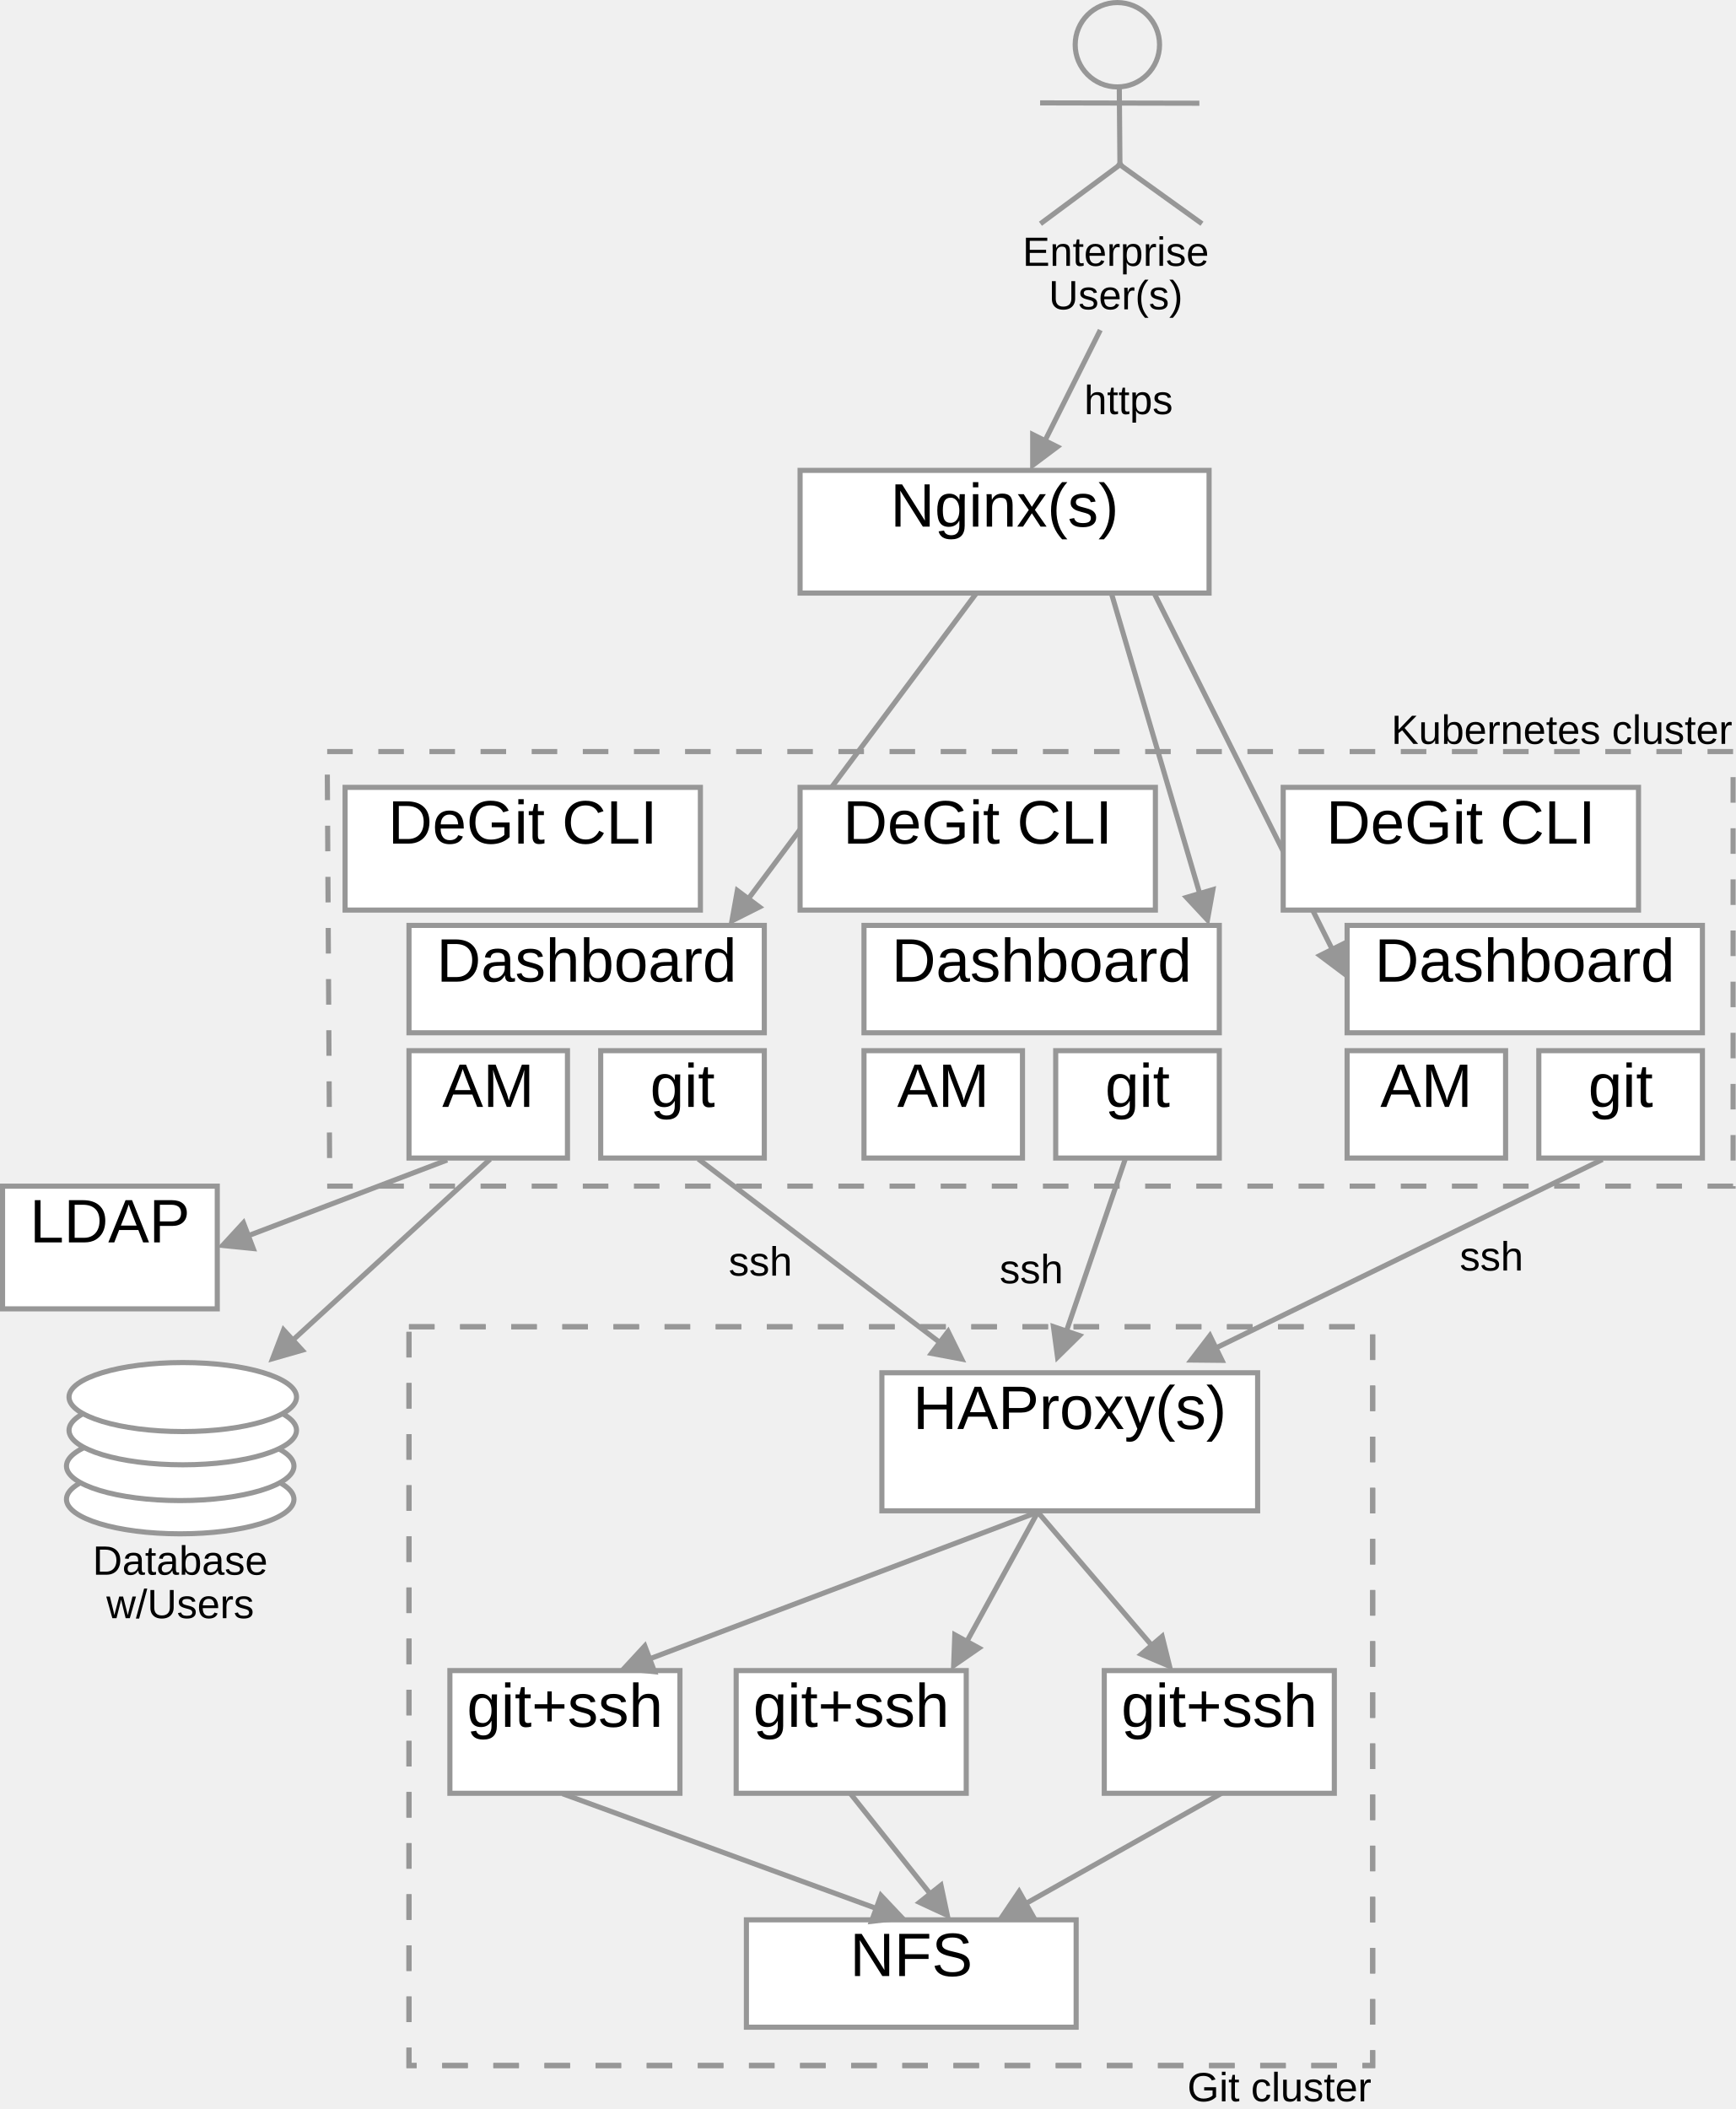
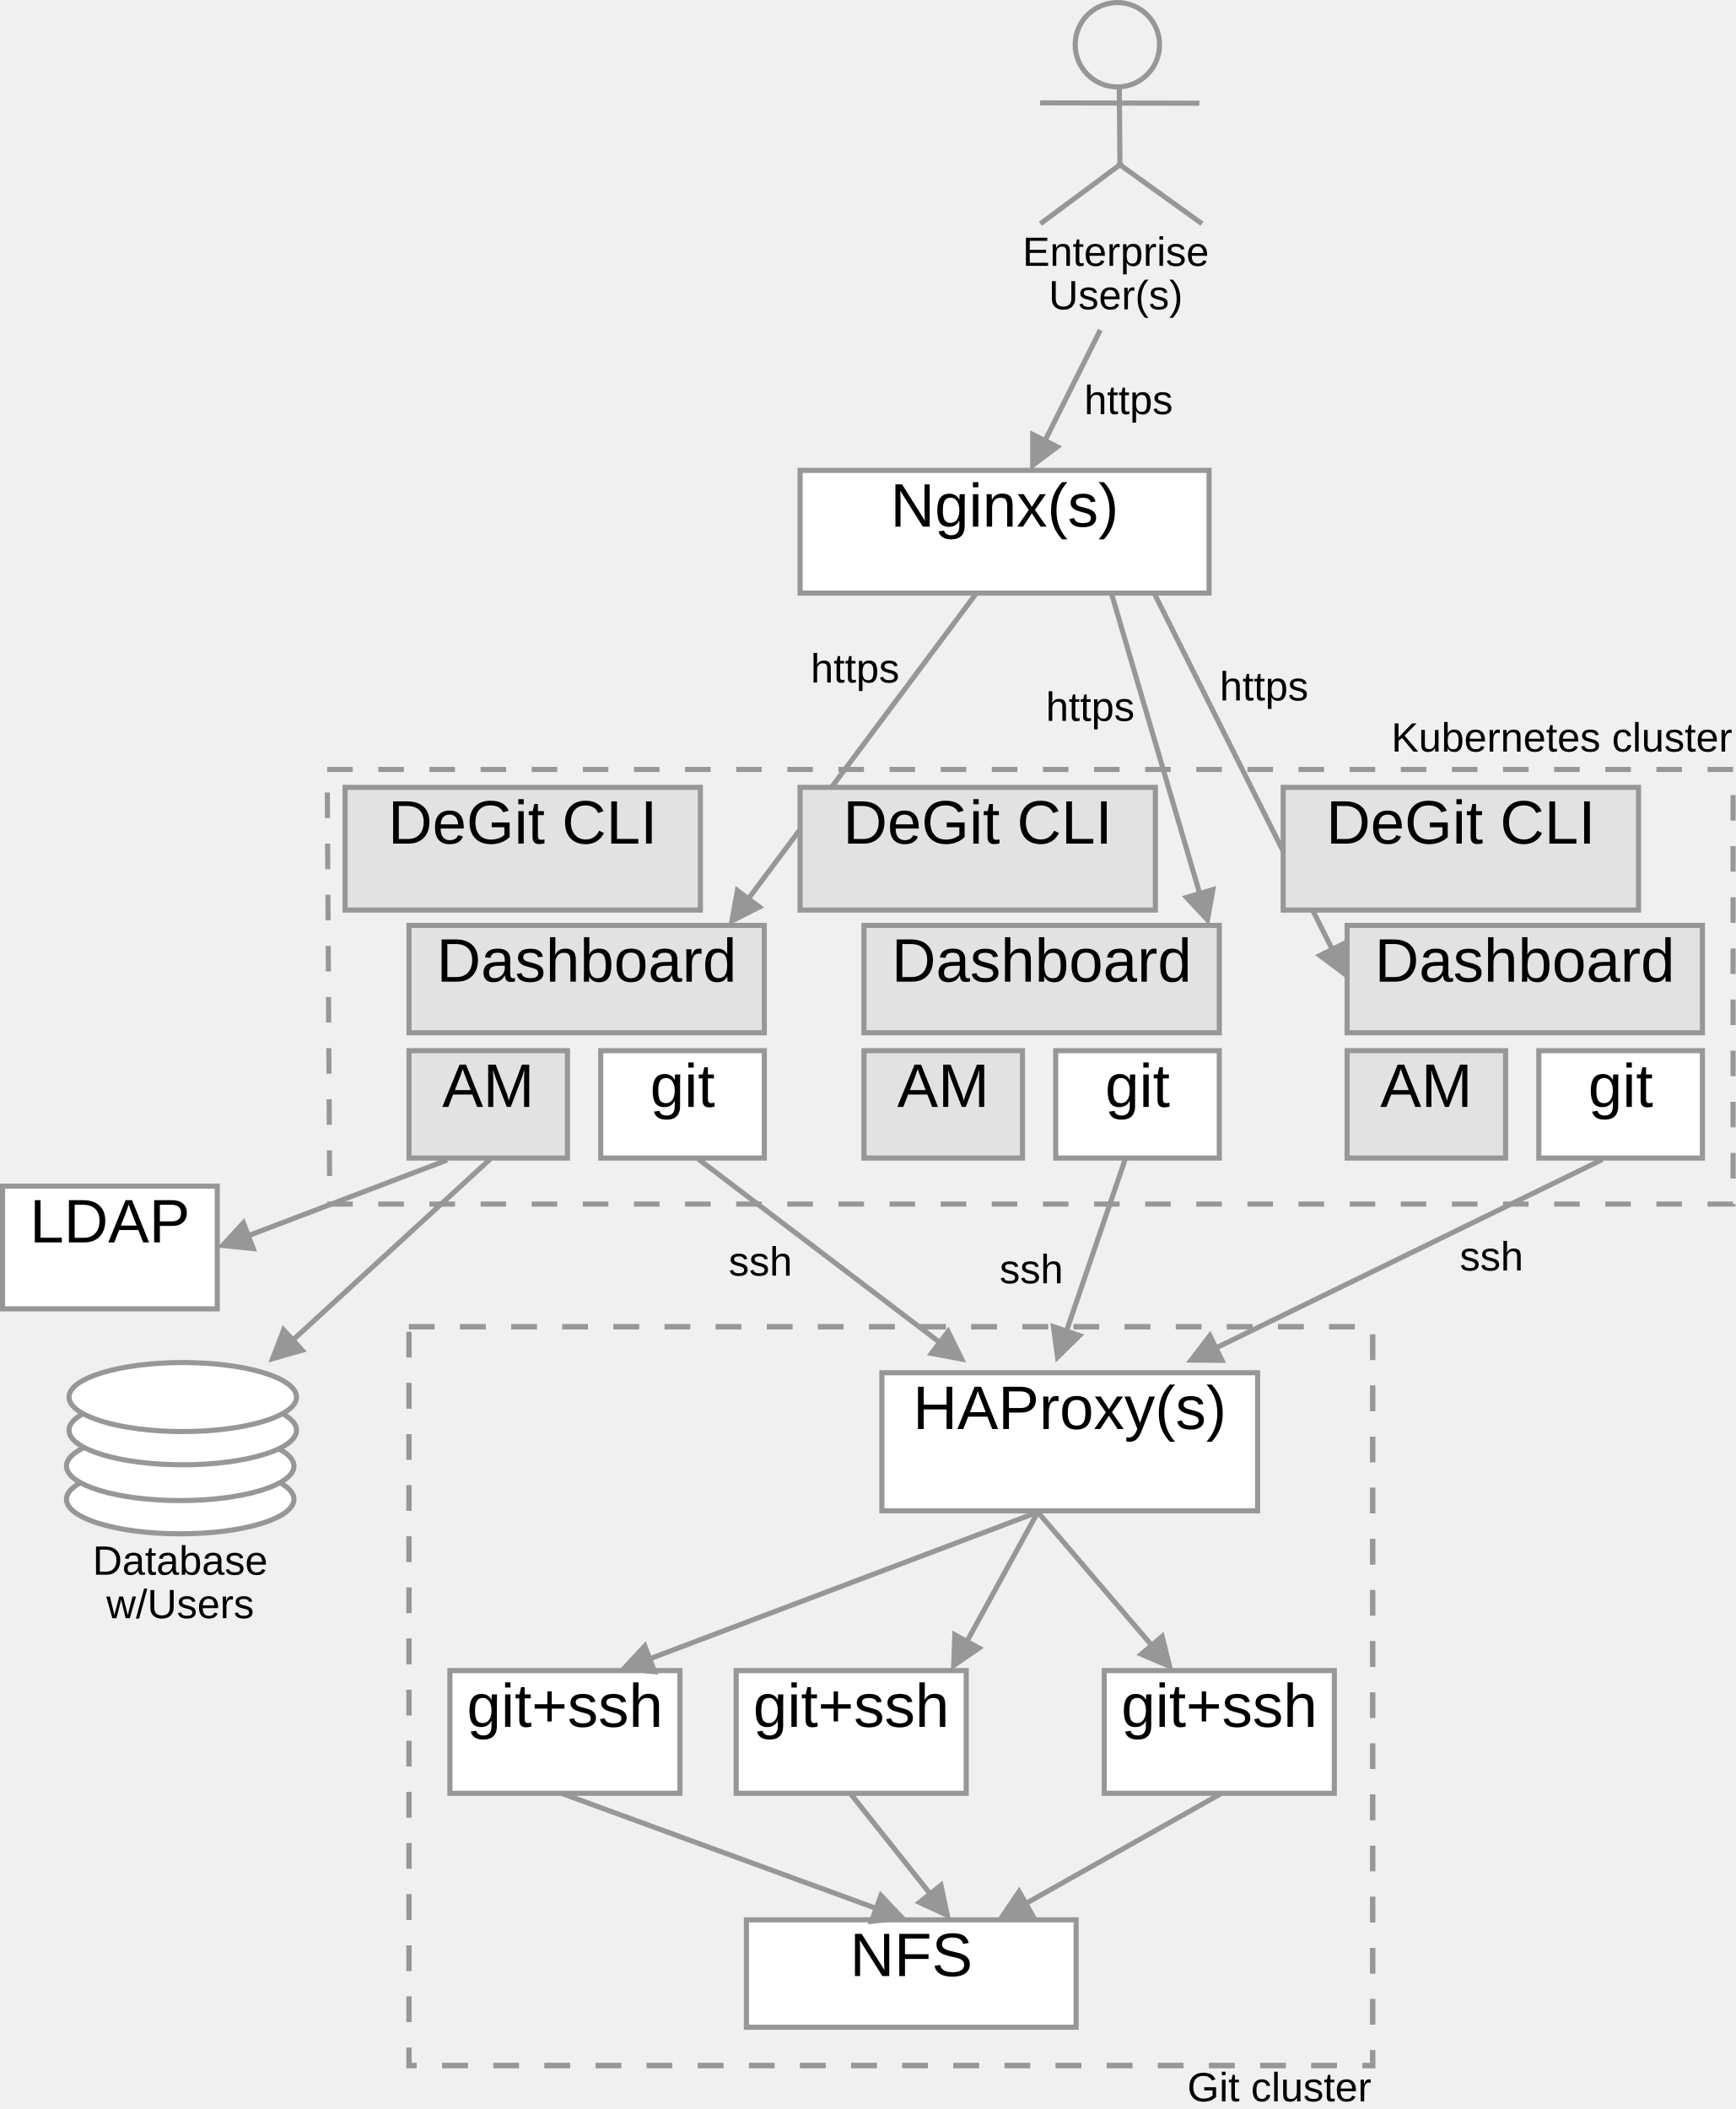
<svg xmlns="http://www.w3.org/2000/svg" width="679px" height="825px" viewBox="0 0 679 825" version="1.1">
  <g id="Page-1" stroke="none" stroke-width="1" fill="none" fill-rule="evenodd">
    <g id="Group-5" transform="translate(1, 1)">
      <g id="Group" transform="translate(159, 410)">
-         <rect id="Rectangle" stroke="#979797" stroke-width="2" fill="#FFFFFF" x="0" y="0" width="62" height="42" />
+         <rect id="Rectangle" stroke="#979797" stroke-width="2" fill="#E2E2E2" x="0" y="0" width="62" height="42" />
        <text id="AM" font-family="ArialMT, Arial" font-size="24" font-weight="normal" fill="#000000">
          <tspan x="13" y="22">AM</tspan>
        </text>
      </g>
      <g id="Group" transform="translate(0, 463)">
        <rect id="Rectangle" stroke="#979797" stroke-width="2" fill="#FFFFFF" x="0" y="0" width="84" height="48" />
        <text id="LDAP" font-family="ArialMT, Arial" font-size="24" font-weight="normal" fill="#000000">
          <tspan x="10.652" y="22">LDAP</tspan>
        </text>
      </g>
      <g id="Group" transform="translate(344, 536)">
        <rect id="Rectangle" stroke="#979797" stroke-width="2" fill="#FFFFFF" x="0" y="0" width="147" height="54" />
        <text id="HAProxy(s)" font-family="ArialMT, Arial" font-size="24" font-weight="normal" fill="#000000">
          <tspan x="12.164" y="22">HAProxy(s)</tspan>
        </text>
      </g>
      <g id="Group" transform="translate(291, 750)">
        <rect id="Rectangle" stroke="#979797" stroke-width="2" fill="#FFFFFF" x="0" y="0" width="129" height="42" />
        <text id="NFS" font-family="ArialMT, Arial" font-size="24" font-weight="normal" fill="#000000">
          <tspan x="40.5" y="22">NFS</tspan>
        </text>
      </g>
      <g id="Group" transform="translate(175, 652.5)">
        <rect id="Rectangle" stroke="#979797" stroke-width="2" fill="#FFFFFF" x="0" y="0" width="90" height="48" />
        <text id="git+ssh" font-family="ArialMT, Arial" font-size="24" font-weight="normal" fill="#000000">
          <tspan x="6.645" y="22">git+ssh</tspan>
        </text>
      </g>
      <g id="Group" transform="translate(431, 652.5)">
        <rect id="Rectangle" stroke="#979797" stroke-width="2" fill="#FFFFFF" x="0" y="0" width="90" height="48" />
        <text id="git+ssh" font-family="ArialMT, Arial" font-size="24" font-weight="normal" fill="#000000">
          <tspan x="6.645" y="22">git+ssh</tspan>
        </text>
      </g>
      <g id="Group" transform="translate(287, 652.5)">
        <rect id="Rectangle" stroke="#979797" stroke-width="2" fill="#FFFFFF" x="0" y="0" width="90" height="48" />
        <text id="git+ssh" font-family="ArialMT, Arial" font-size="24" font-weight="normal" fill="#000000">
          <tspan x="6.645" y="22">git+ssh</tspan>
        </text>
      </g>
      <path id="Line" d="M173.579,451.835 L174.29,453.704 L173.356,454.06 L97.44,482.954 L99.574,488.562 L84,487 L94.594,475.478 L96.728,481.085 L172.644,452.19 L173.579,451.835 Z" fill="#979797" fill-rule="nonzero" />
      <path id="Line" d="M190.061,451.712 L191.413,453.186 L190.676,453.862 L114.993,523.273 L119.049,527.696 L104,532 L109.586,517.378 L113.641,521.799 L189.324,452.388 L190.061,451.712 Z" fill="#979797" fill-rule="nonzero" />
      <path id="Line" d="M272.809,451.599 L273.605,452.204 L366.456,522.735 L370.086,517.957 L377,532 L361.617,529.106 L365.246,524.327 L272.395,453.796 L271.599,453.191 L272.809,451.599 Z" fill="#979797" fill-rule="nonzero" />
      <path id="Line" d="M438.377,451.746 L440.27,452.393 L439.946,453.339 L417.474,519.075 L423.152,521.017 L412,532 L409.905,516.488 L415.582,518.429 L438.054,452.692 L438.377,451.746 Z" fill="#979797" fill-rule="nonzero" />
      <path id="Line" d="M625.461,451.663 L626.337,453.461 L625.438,453.899 L476.021,526.762 L478.652,532.155 L463,532 L472.515,519.572 L475.145,524.965 L624.562,452.101 L625.461,451.663 Z" fill="#979797" fill-rule="nonzero" />
      <path id="Line" d="M380.797,229.6 L382.4,230.797 L381.801,231.598 L293.173,350.377 L297.983,353.965 L284,361 L286.762,345.593 L291.57,349.181 L380.199,230.402 L380.797,229.6 Z" fill="#979797" fill-rule="nonzero" />
      <path id="Line" d="M432.677,223.758 L432.959,224.718 L469.008,347.286 L474.765,345.594 L472,361 L461.334,349.544 L467.09,347.851 L431.041,225.282 L430.758,224.323 L432.677,223.758 Z" fill="#979797" fill-rule="nonzero" />
      <path id="Line" d="M451.447,230.658 L451.894,231.553 L520.633,369.031 L526,366.348 L526,382 L513.478,372.609 L518.844,369.925 L450.106,232.447 L449.658,231.553 L451.447,230.658 Z" fill="#979797" fill-rule="nonzero" />
      <g id="Group-4" transform="translate(399, 0)">
        <g id="Group-2" transform="translate(7, 0)" stroke="#979797" stroke-width="2">
          <circle id="Oval" cx="30.125" cy="16.5" r="16.5" />
          <line x1="30.875" y1="33.283" x2="31.125" y2="63" id="Line-2" stroke-linecap="square" />
          <line x1="61.205" y1="39.375" x2="0.905" y2="39.25" id="Line-2" stroke-linecap="square" />
          <line x1="62.411" y1="85.928" x2="30.911" y2="63.288" id="Line-2" stroke-linecap="square" />
          <line x1="31.417" y1="85.928" x2="0.902" y2="63.288" id="Line-2" stroke-linecap="square" transform="translate(16.125, 74.5) scale(-1, 1) translate(-16.125, -74.5) " />
        </g>
        <text id="Enterprise-User(s)" font-family="ArialMT, Arial" font-size="16" font-weight="normal" fill="#000000">
          <tspan x="0.039" y="103">Enterprise</tspan>
          <tspan x="10.281" y="120">User(s)</tspan>
        </text>
      </g>
      <g id="Group" transform="translate(234, 410)">
        <rect id="Rectangle" stroke="#979797" stroke-width="2" fill="#FFFFFF" x="0" y="0" width="64" height="42" />
        <text id="git" font-family="ArialMT, Arial" font-size="24" font-weight="normal" fill="#000000">
          <tspan x="19.326" y="22">git</tspan>
        </text>
      </g>
      <g id="Group" transform="translate(337, 410)">
-         <rect id="Rectangle" stroke="#979797" stroke-width="2" fill="#FFFFFF" x="0" y="0" width="62" height="42" />
+         <rect id="Rectangle" stroke="#979797" stroke-width="2" fill="#E2E2E2" x="0" y="0" width="62" height="42" />
        <text id="AM" font-family="ArialMT, Arial" font-size="24" font-weight="normal" fill="#000000">
          <tspan x="13" y="22">AM</tspan>
        </text>
      </g>
      <g id="Group" transform="translate(412, 410)">
        <rect id="Rectangle" stroke="#979797" stroke-width="2" fill="#FFFFFF" x="0" y="0" width="64" height="42" />
        <text id="git" font-family="ArialMT, Arial" font-size="24" font-weight="normal" fill="#000000">
          <tspan x="19.326" y="22">git</tspan>
        </text>
      </g>
      <g id="Group" transform="translate(526, 410)">
-         <rect id="Rectangle" stroke="#979797" stroke-width="2" fill="#FFFFFF" x="0" y="0" width="62" height="42" />
+         <rect id="Rectangle" stroke="#979797" stroke-width="2" fill="#E2E2E2" x="0" y="0" width="62" height="42" />
        <text id="AM" font-family="ArialMT, Arial" font-size="24" font-weight="normal" fill="#000000">
          <tspan x="13" y="22">AM</tspan>
        </text>
      </g>
      <g id="Group" transform="translate(601, 410)">
        <rect id="Rectangle" stroke="#979797" stroke-width="2" fill="#FFFFFF" x="0" y="0" width="64" height="42" />
        <text id="git" font-family="ArialMT, Arial" font-size="24" font-weight="normal" fill="#000000">
          <tspan x="19.326" y="22">git</tspan>
        </text>
      </g>
      <text id="ssh" font-family="ArialMT, Arial" font-size="16" font-weight="normal" fill="#000000">
        <tspan x="284.051" y="498">ssh</tspan>
      </text>
      <text id="https" font-family="ArialMT, Arial" font-size="16" font-weight="normal" fill="#000000">
        <tspan x="423.156" y="161">https</tspan>
      </text>
+       <text id="https" font-family="ArialMT, Arial" font-size="16" font-weight="normal" fill="#000000">
+         <tspan x="476.156" y="273">https</tspan>
+       </text>
+       <text id="https" font-family="ArialMT, Arial" font-size="16" font-weight="normal" fill="#000000">
+         <tspan x="408.156" y="281">https</tspan>
+       </text>
+       <text id="https" font-family="ArialMT, Arial" font-size="16" font-weight="normal" fill="#000000">
+         <tspan x="316.156" y="266">https</tspan>
+       </text>
      <text id="ssh" font-family="ArialMT, Arial" font-size="16" font-weight="normal" fill="#000000">
        <tspan x="390.051" y="501">ssh</tspan>
      </text>
      <text id="ssh" font-family="ArialMT, Arial" font-size="16" font-weight="normal" fill="#000000">
        <tspan x="570.051" y="496">ssh</tspan>
      </text>
      <text id="Database-w/Users" font-family="ArialMT, Arial" font-size="16" font-weight="normal" fill="#000000">
        <tspan x="35.254" y="615">Database</tspan>
        <tspan x="40.609" y="632">w/Users</tspan>
      </text>
      <g id="Group" transform="translate(134, 307)">
-         <rect id="Rectangle" stroke="#979797" stroke-width="2" fill="#FFFFFF" x="0" y="0" width="139" height="48" />
+         <rect id="Rectangle" stroke="#979797" stroke-width="2" fill="#E2E2E2" x="0" y="0" width="139" height="48" />
        <text id="DeGit-CLI" font-family="ArialMT, Arial" font-size="24" font-weight="normal" fill="#000000">
          <tspan x="16.818" y="22">DeGit CLI</tspan>
        </text>
      </g>
      <g id="Group" transform="translate(159, 361)">
-         <rect id="Rectangle" stroke="#979797" stroke-width="2" fill="#FFFFFF" x="0" y="0" width="139" height="42" />
+         <rect id="Rectangle" stroke="#979797" stroke-width="2" fill="#E2E2E2" x="0" y="0" width="139" height="42" />
        <text id="Dashboard" font-family="ArialMT, Arial" font-size="24" font-weight="normal" fill="#000000">
          <tspan x="10.795" y="22">Dashboard</tspan>
        </text>
      </g>
      <g id="Group" transform="translate(312, 307)">
-         <rect id="Rectangle" stroke="#979797" stroke-width="2" fill="#FFFFFF" x="0" y="0" width="139" height="48" />
+         <rect id="Rectangle" stroke="#979797" stroke-width="2" fill="#E2E2E2" x="0" y="0" width="139" height="48" />
        <text id="DeGit-CLI" font-family="ArialMT, Arial" font-size="24" font-weight="normal" fill="#000000">
          <tspan x="16.818" y="22">DeGit CLI</tspan>
        </text>
      </g>
      <g id="Group" transform="translate(337, 361)">
-         <rect id="Rectangle" stroke="#979797" stroke-width="2" fill="#FFFFFF" x="0" y="0" width="139" height="42" />
+         <rect id="Rectangle" stroke="#979797" stroke-width="2" fill="#E2E2E2" x="0" y="0" width="139" height="42" />
        <text id="Dashboard" font-family="ArialMT, Arial" font-size="24" font-weight="normal" fill="#000000">
          <tspan x="10.795" y="22">Dashboard</tspan>
        </text>
      </g>
      <g id="Group" transform="translate(501, 307)">
-         <rect id="Rectangle" stroke="#979797" stroke-width="2" fill="#FFFFFF" x="0" y="0" width="139" height="48" />
+         <rect id="Rectangle" stroke="#979797" stroke-width="2" fill="#E2E2E2" x="0" y="0" width="139" height="48" />
        <text id="DeGit-CLI" font-family="ArialMT, Arial" font-size="24" font-weight="normal" fill="#000000">
          <tspan x="16.818" y="22">DeGit CLI</tspan>
        </text>
      </g>
      <g id="Group" transform="translate(526, 361)">
-         <rect id="Rectangle" stroke="#979797" stroke-width="2" fill="#FFFFFF" x="0" y="0" width="139" height="42" />
+         <rect id="Rectangle" stroke="#979797" stroke-width="2" fill="#E2E2E2" x="0" y="0" width="139" height="42" />
        <text id="Dashboard" font-family="ArialMT, Arial" font-size="24" font-weight="normal" fill="#000000">
          <tspan x="10.795" y="22">Dashboard</tspan>
        </text>
      </g>
      <g id="Group" transform="translate(312, 183)">
        <rect id="Rectangle" stroke="#979797" stroke-width="2" fill="#FFFFFF" x="0" y="0" width="160" height="48" />
        <text id="Nginx(s)" font-family="ArialMT, Arial" font-size="24" font-weight="normal" fill="#000000">
          <tspan x="35.328" y="22">Nginx(s)</tspan>
        </text>
      </g>
      <path id="Line" d="M428.553,127.658 L430.342,128.553 L429.894,129.447 L409.155,170.925 L414.522,173.609 L402,183 L402,167.348 L407.366,170.03 L428.553,127.658 Z" fill="#979797" fill-rule="nonzero" />
      <path id="Line" d="M405.11,589.09 L405.76,589.85 L449.662,641.208 L454.224,637.31 L458,652.5 L443.582,646.407 L448.142,642.507 L404.24,591.15 L403.59,590.39 L405.11,589.09 Z" fill="#979797" fill-rule="nonzero" />
      <path id="Line" d="M404.604,589.142 L406.358,590.104 L405.877,590.981 L378.608,640.705 L383.869,643.59 L371,652.5 L371.594,636.859 L376.854,639.743 L404.123,590.019 L404.604,589.142 Z" fill="#979797" fill-rule="nonzero" />
      <path id="Line" d="M332.16,699.595 L332.782,700.377 L363.063,738.423 L367.759,734.687 L371,750 L356.805,743.405 L361.498,739.668 L331.218,701.623 L330.595,700.84 L332.16,699.595 Z" fill="#979797" fill-rule="nonzero" />
      <path id="Line" d="M219.404,699.717 L220.343,700.061 L341.194,744.252 L343.256,738.618 L354,750 L338.447,751.766 L340.508,746.131 L219.657,701.939 L218.717,701.596 L219.404,699.717 Z" fill="#979797" fill-rule="nonzero" />
      <path id="Line" d="M476.381,699.638 L477.362,701.381 L476.491,701.871 L401.689,744.001 L404.633,749.229 L389,750 L397.763,737.031 L400.707,742.258 L475.509,700.129 L476.381,699.638 Z" fill="#979797" fill-rule="nonzero" />
      <path id="Line" d="M405.582,589.211 L406.289,591.082 L405.354,591.435 L254.449,648.484 L256.571,654.097 L241,652.5 L251.62,641.002 L253.741,646.613 L404.646,589.565 L405.582,589.211 Z" fill="#979797" fill-rule="nonzero" />
      <g id="Group-3" transform="translate(70, 565.5) scale(1, -1) translate(-70, -565.5) translate(25, 532)" fill="#FFFFFF" stroke="#979797" stroke-width="2">
        <ellipse id="Oval" transform="translate(44.5, 13.5) scale(1, -1) translate(-44.5, -13.5) " cx="44.5" cy="13.5" rx="44.5" ry="13.5" />
        <ellipse id="Oval" transform="translate(44.5, 26.5) scale(1, -1) translate(-44.5, -26.5) " cx="44.5" cy="26.5" rx="44.5" ry="13.5" />
        <ellipse id="Oval" transform="translate(45.5, 40.5) scale(1, -1) translate(-45.5, -40.5) " cx="45.5" cy="40.5" rx="44.5" ry="13.5" />
        <ellipse id="Oval" transform="translate(45.5, 53.5) scale(1, -1) translate(-45.5, -53.5) " cx="45.5" cy="53.5" rx="44.5" ry="13.5" />
      </g>
      <text id="Git-cluster" font-family="ArialMT, Arial" font-size="16" font-weight="normal" fill="#000000">
        <tspan x="463.492" y="821">Git cluster</tspan>
      </text>
      <text id="Kubernetes-cluster" font-family="ArialMT, Arial" font-size="16" font-weight="normal" fill="#000000">
-         <tspan x="543.297" y="290">Kubernetes cluster</tspan>
+         <tspan x="543.297" y="293">Kubernetes cluster</tspan>
      </text>
      <path d="M159,518 L536,518 L536,807 L159,807 L159,518 Z" id="Rectangle" stroke="#979797" stroke-width="2" stroke-dasharray="10" />
      <path d="M159,518 L536,518 L536,807 L159,807 L159,518 Z" id="Rectangle" stroke="#979797" stroke-width="2" stroke-dasharray="10" />
-       <path d="M127,293 L677,293 L677,463 L128,463 L127,293 Z" id="Rectangle" stroke="#979797" stroke-width="2" stroke-dasharray="10" />
+       <path d="M127,300 L677,300 L677,470 L128,470 L127,300 Z" id="Rectangle" stroke="#979797" stroke-width="2" stroke-dasharray="10" />
    </g>
  </g>
</svg>
